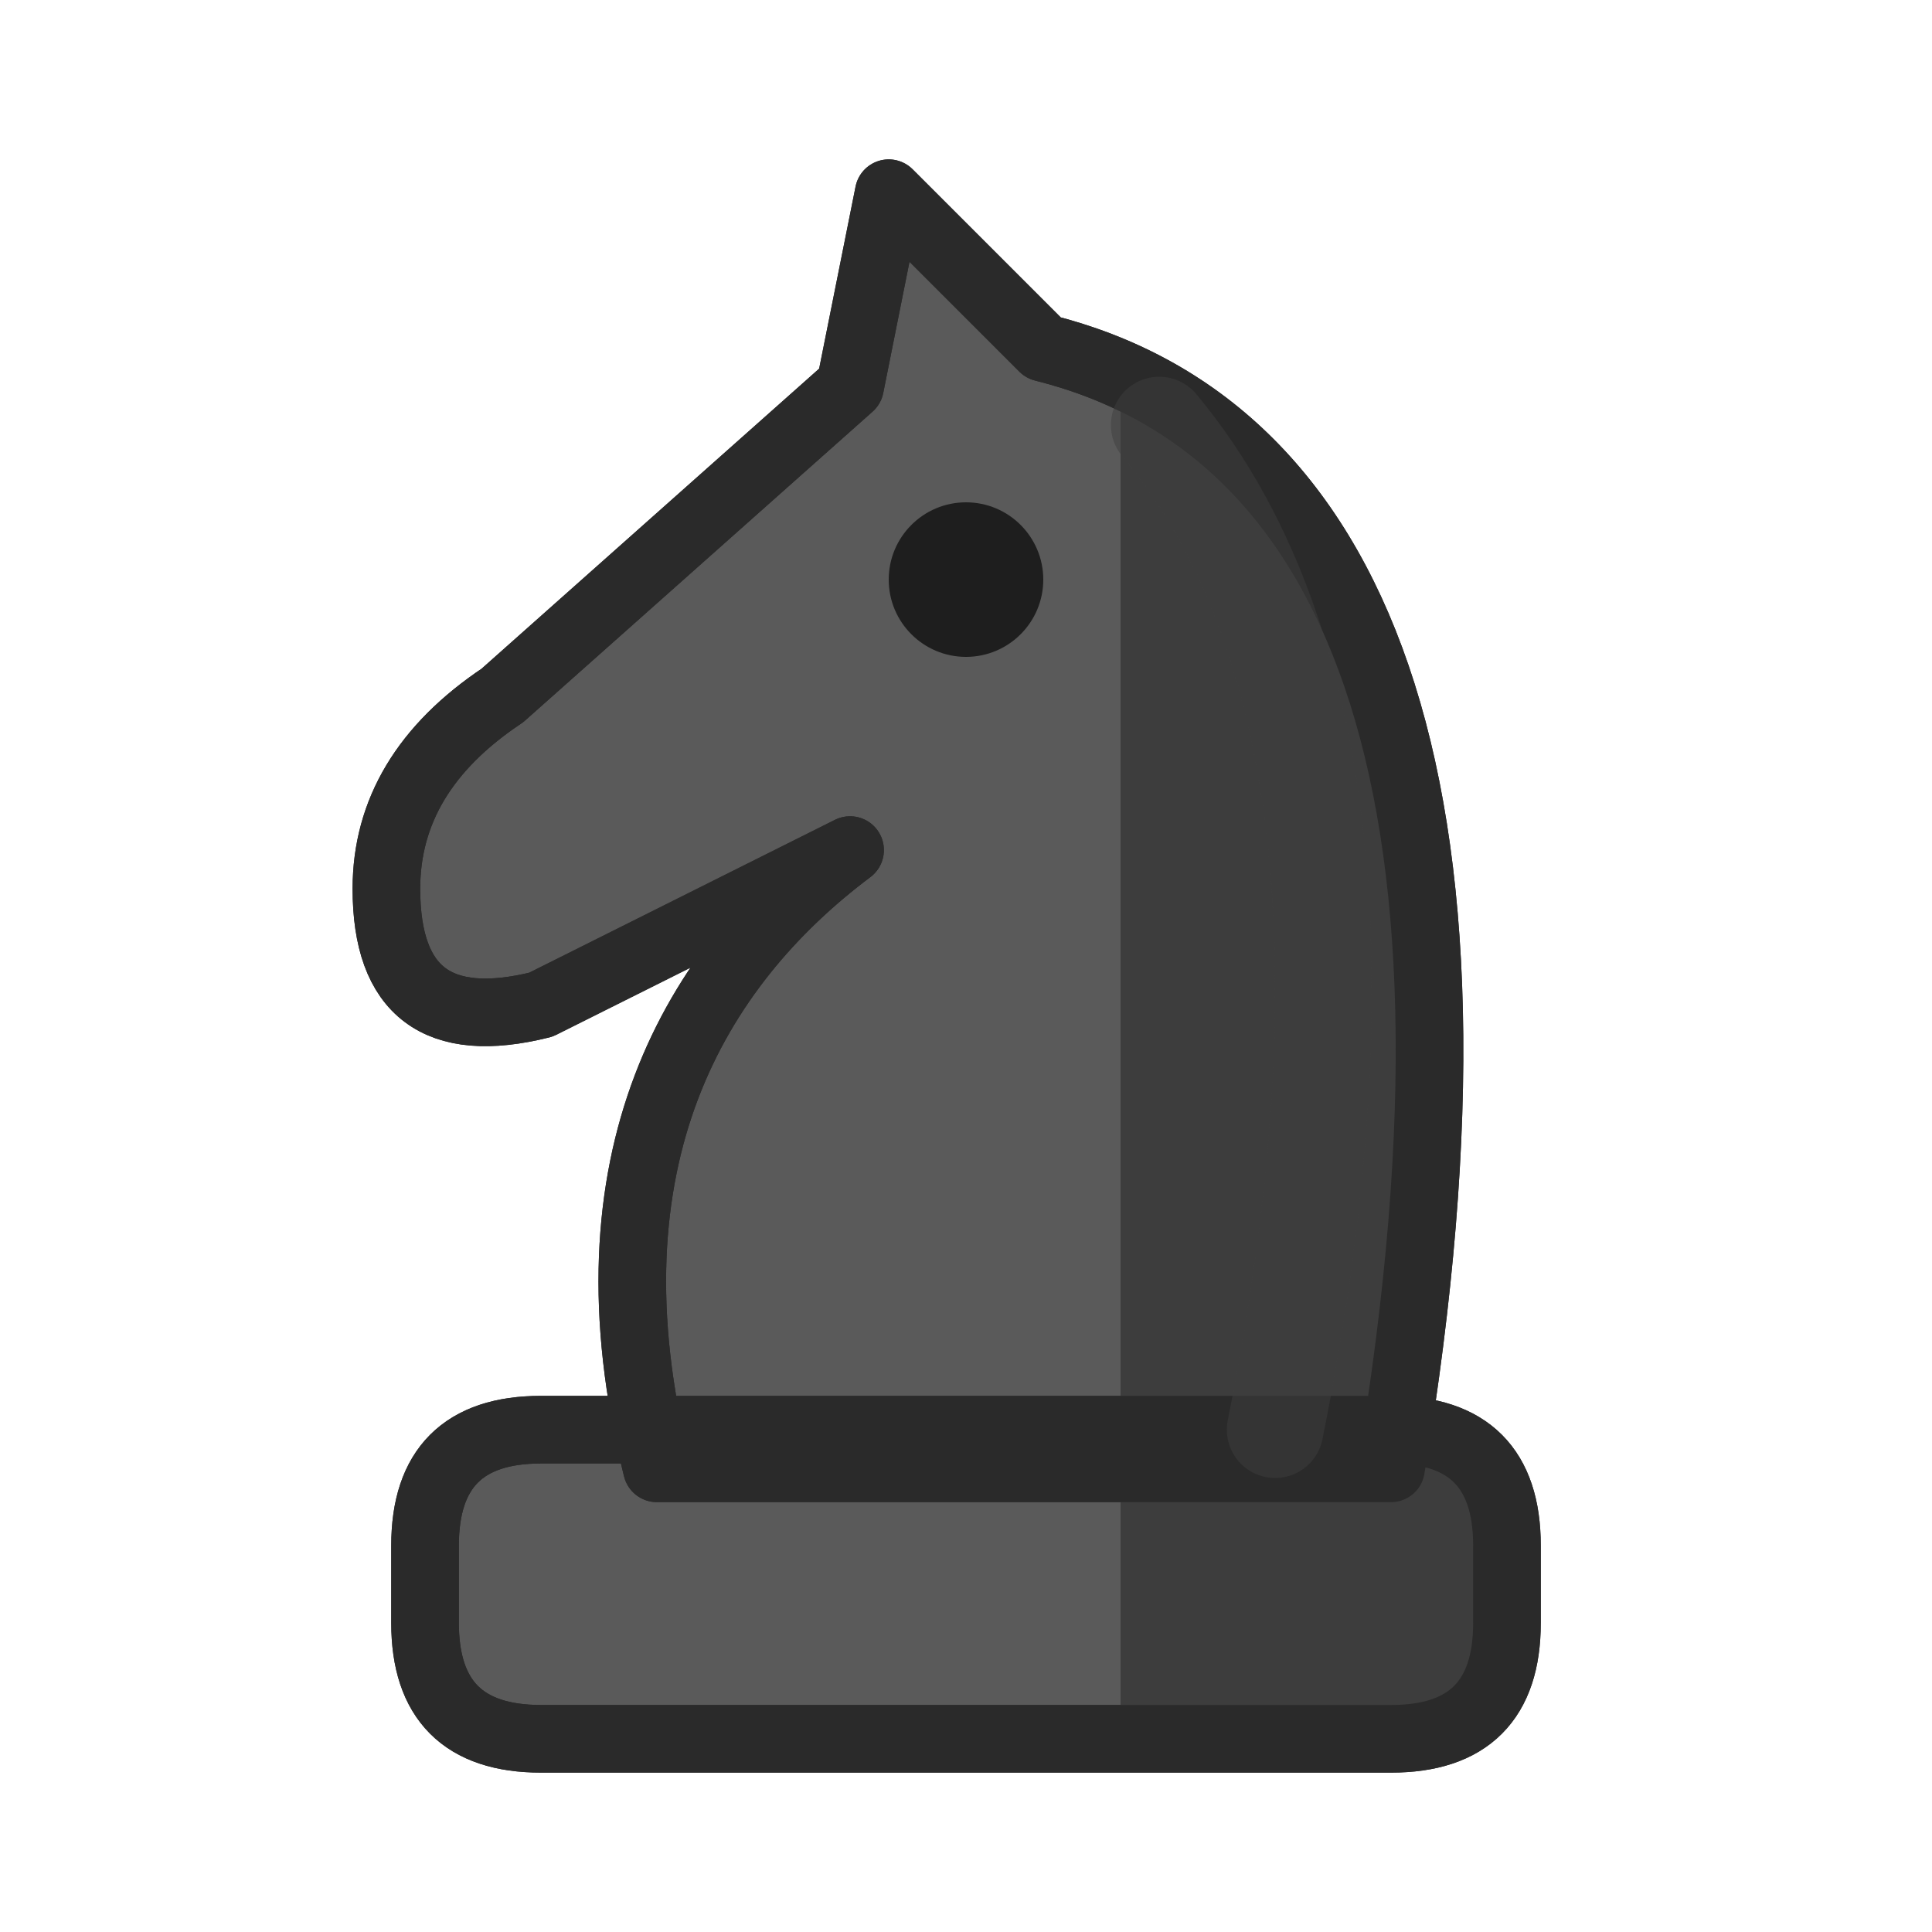
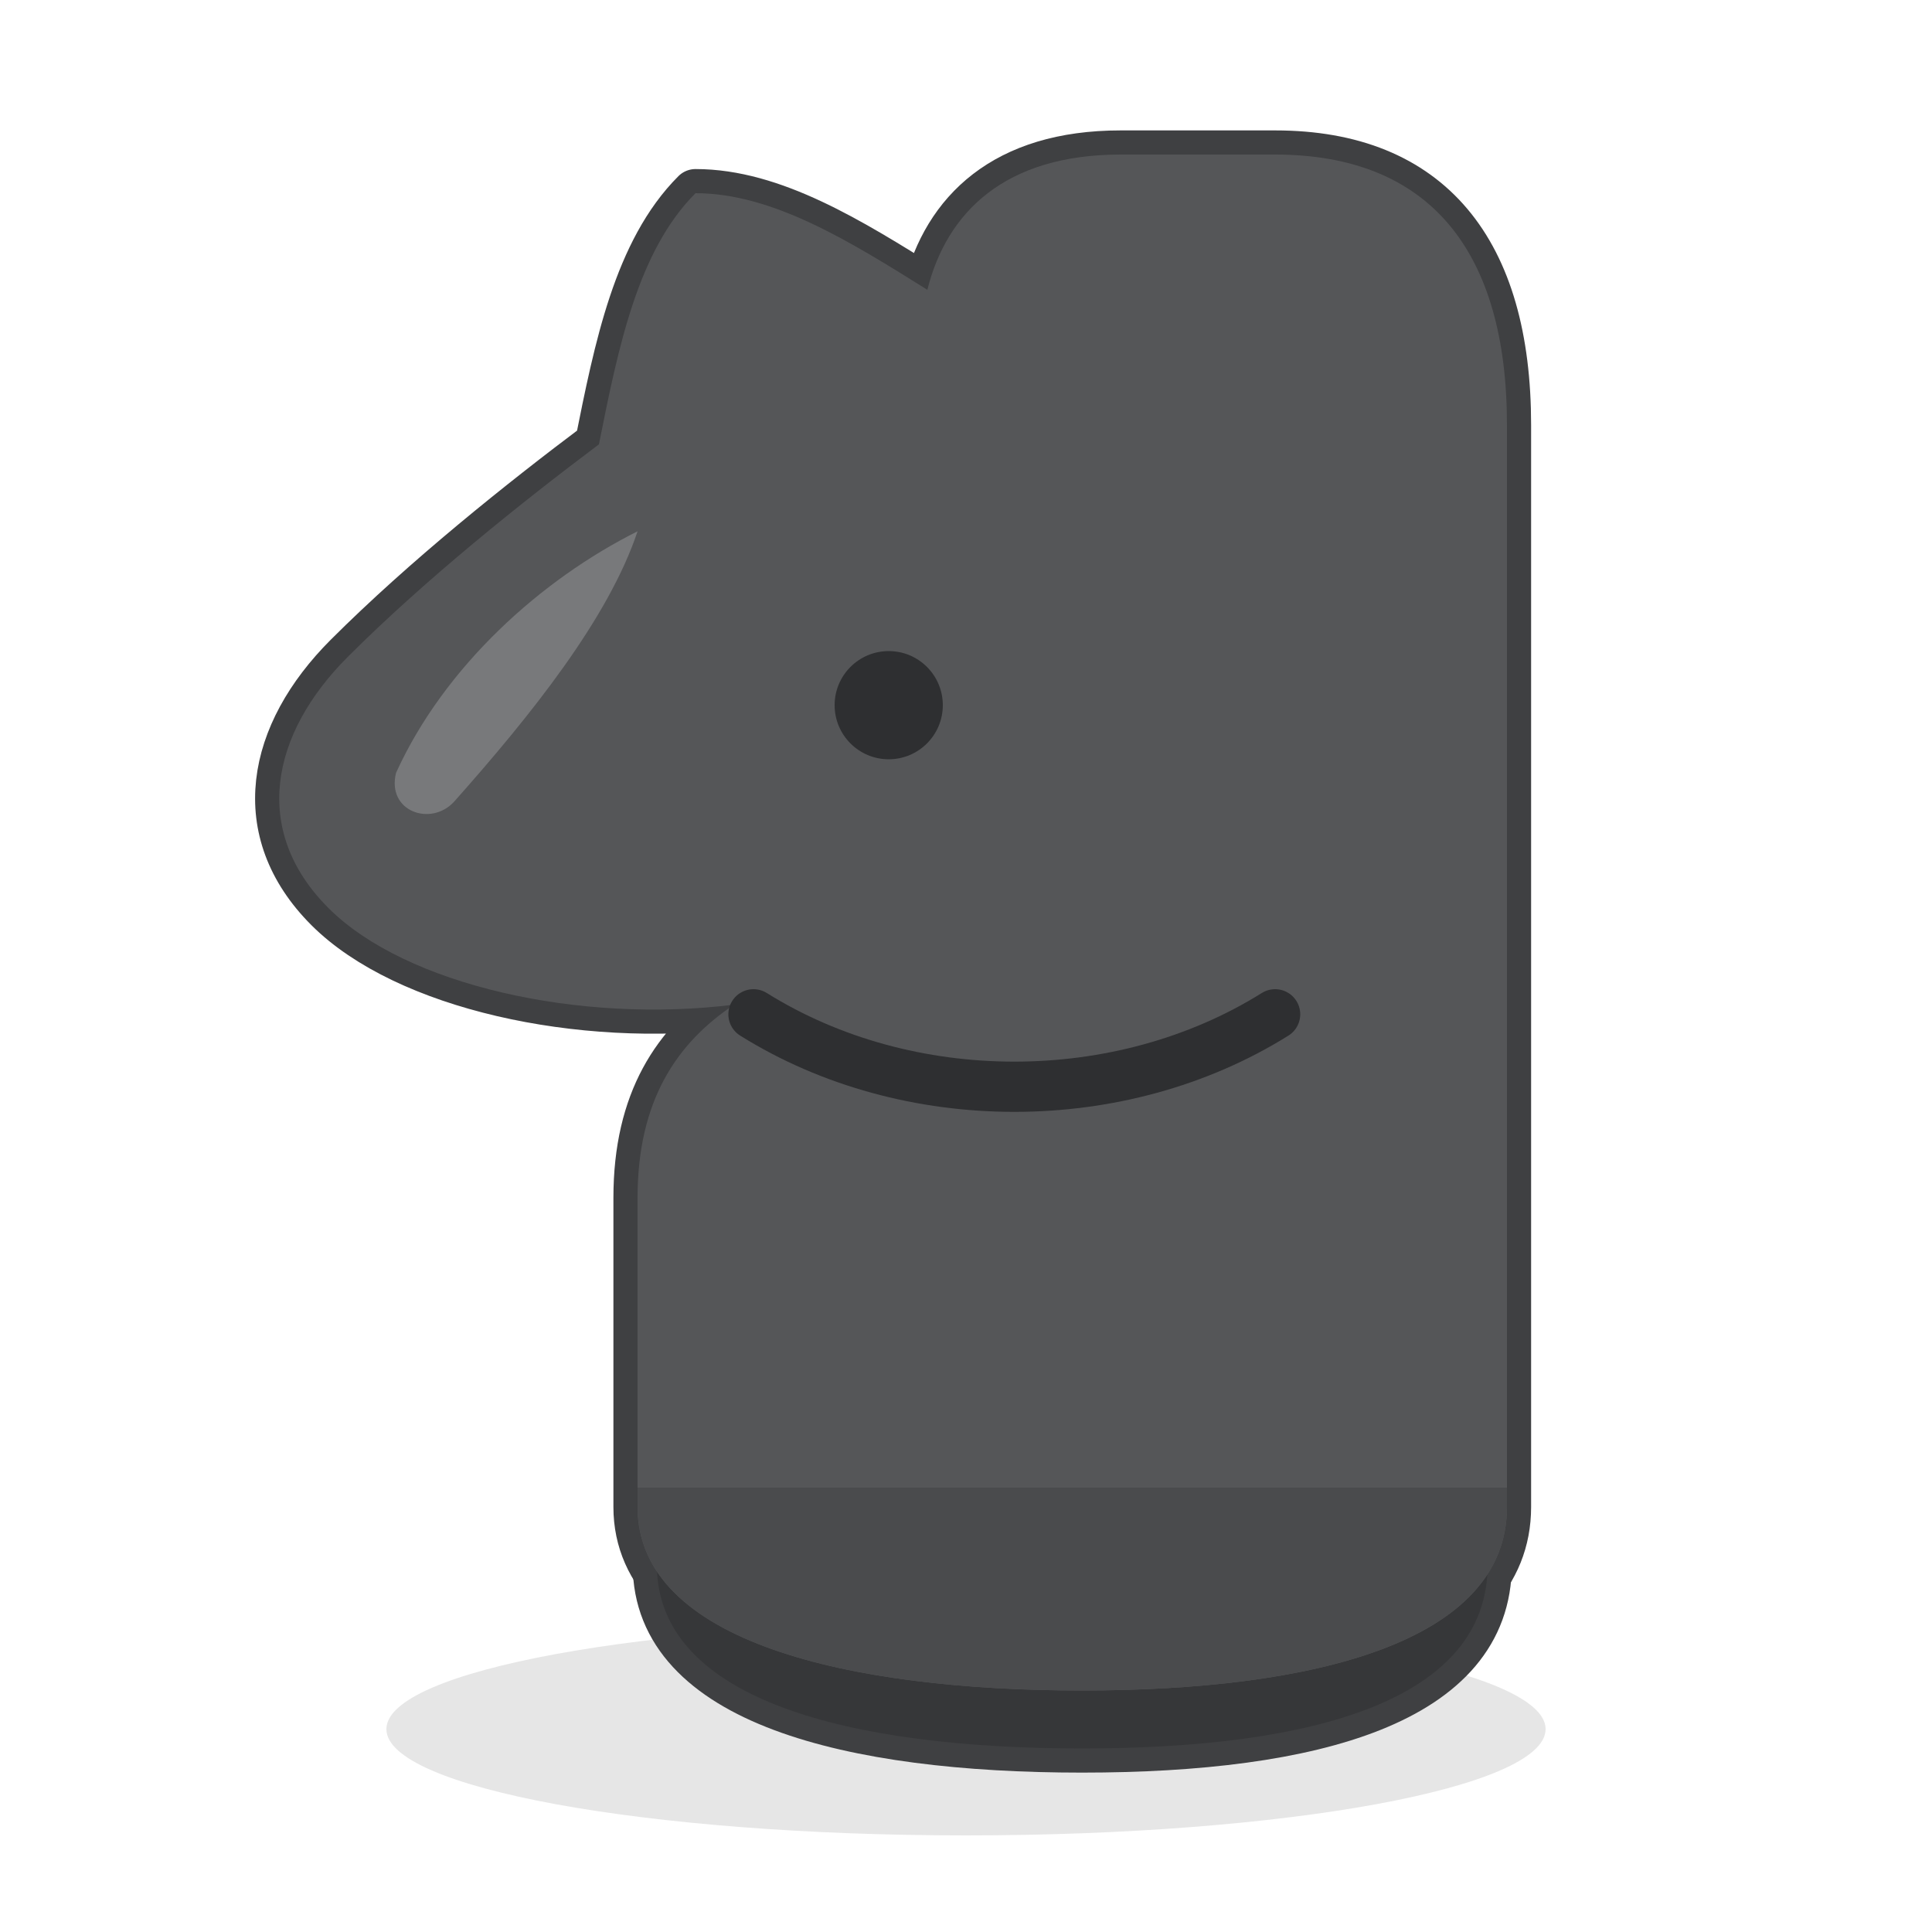
<svg xmlns="http://www.w3.org/2000/svg" viewBox="0 0 100 100">
  <defs>
-     <clipPath id="r">
-       <rect x="58" y="0" width="50" height="100" />
+     <clipPath id="cbN">
+       <path d="M36 10 C40 10 44 12.5 48 15 C49 11 52 8 58 8 L66 8 C74 8 78 13 78 22 L78 78 C78 85 68 87.5 56 87.5 C44 87.5 33 85 33 78 L33 62 C33 57 35 54 38 52 C30 53 21 51 17 47 C13 43 14 38 18 34 C22 30 27 26 31 23 C32 18 33 13 36 10 Z" />
    </clipPath>
  </defs>
-   <path d="M22 80 Q22 74 28 74 H72 Q78 74 78 80 V84 Q78 90 72 90 H28 Q22 90 22 84 Z M34 76 C30 60 36 50 44 44 L28 52 Q20 54 20 46 Q20 40 26 36 L44 20 L46 10 L54 18 C70 22 78 40 72 76 Z" fill="#5a5a5a" stroke="#2a2a2a" stroke-width="3.5" stroke-linejoin="round" fill-rule="nonzero" />
-   <path d="M22 80 Q22 74 28 74 H72 Q78 74 78 80 V84 Q78 90 72 90 H28 Q22 90 22 84 Z M34 76 C30 60 36 50 44 44 L28 52 Q20 54 20 46 Q20 40 26 36 L44 20 L46 10 L54 18 C70 22 78 40 72 76 Z" fill="#3d3d3d" clip-path="url(#r)" />
-   <path d="M22 80 Q22 74 28 74 H72 Q78 74 78 80 V84 Q78 90 72 90 H28 Q22 90 22 84 Z M34 76 C30 60 36 50 44 44 L28 52 Q20 54 20 46 Q20 40 26 36 L44 20 L46 10 L54 18 C70 22 78 40 72 76 Z" fill="none" stroke="#2a2a2a" stroke-width="3.5" stroke-linejoin="round" />
-   <circle fill="#1e1e1e" cx="50" cy="30" r="4" />
-   <path d="M60 22 C70 34 70 54 66 74" stroke="#3d3d3d" stroke-width="5" fill="none" stroke-linecap="round" opacity=".5" />
+   <ellipse cx="50" cy="89.5" rx="30" ry="5.5" fill="#000000" fill-opacity="0.10" />
+   <g fill="#3f4042" stroke="#3f4042" stroke-width="2.5" stroke-linejoin="round">
+     <path d="M34 76 L34 81 C34 88 44 90.5 56 90.5 C68 90.5 77 88 77 81 L77 76 Z" />
+     <path d="M36 10 C40 10 44 12.5 48 15 C49 11 52 8 58 8 L66 8 C74 8 78 13 78 22 L78 78 C78 85 68 87.5 56 87.5 C44 87.5 33 85 33 78 L33 62 C33 57 35 54 38 52 C30 53 21 51 17 47 C13 43 14 38 18 34 C22 30 27 26 31 23 C32 18 33 13 36 10 Z" />
+   </g>
+   <path d="M34 76 L34 81 C34 88 44 90.5 56 90.5 C68 90.5 77 88 77 81 L77 76 Z" fill="#363739" />
+   <g fill="#555658">
+     <path d="M36 10 C40 10 44 12.5 48 15 C49 11 52 8 58 8 L66 8 C74 8 78 13 78 22 L78 78 C78 85 68 87.5 56 87.5 C44 87.5 33 85 33 78 L33 62 C33 57 35 54 38 52 C30 53 21 51 17 47 C13 43 14 38 18 34 C22 30 27 26 31 23 C32 18 33 13 36 10 Z" />
+   </g>
+   <g clip-path="url(#cbN)">
+     <rect x="0" y="77" width="100" height="23" fill="#4a4b4d" />
+     <path d="M20.5 40 C23 34.5 28 30 33 27.5 C31.5 32 27.5 37 23.5 41.5 C22.3 42.8 20 42 20.5 40 Z" fill="#78797b" />
+   </g>
+   <circle cx="46" cy="36.5" r="2.8" fill="#2e2f31" />
+   <path d="M39 52.5 C47 57.5 58 57.5 66 52.5" fill="none" stroke-width="2.6" stroke-linecap="round" stroke="#2e2f31" />
</svg>
